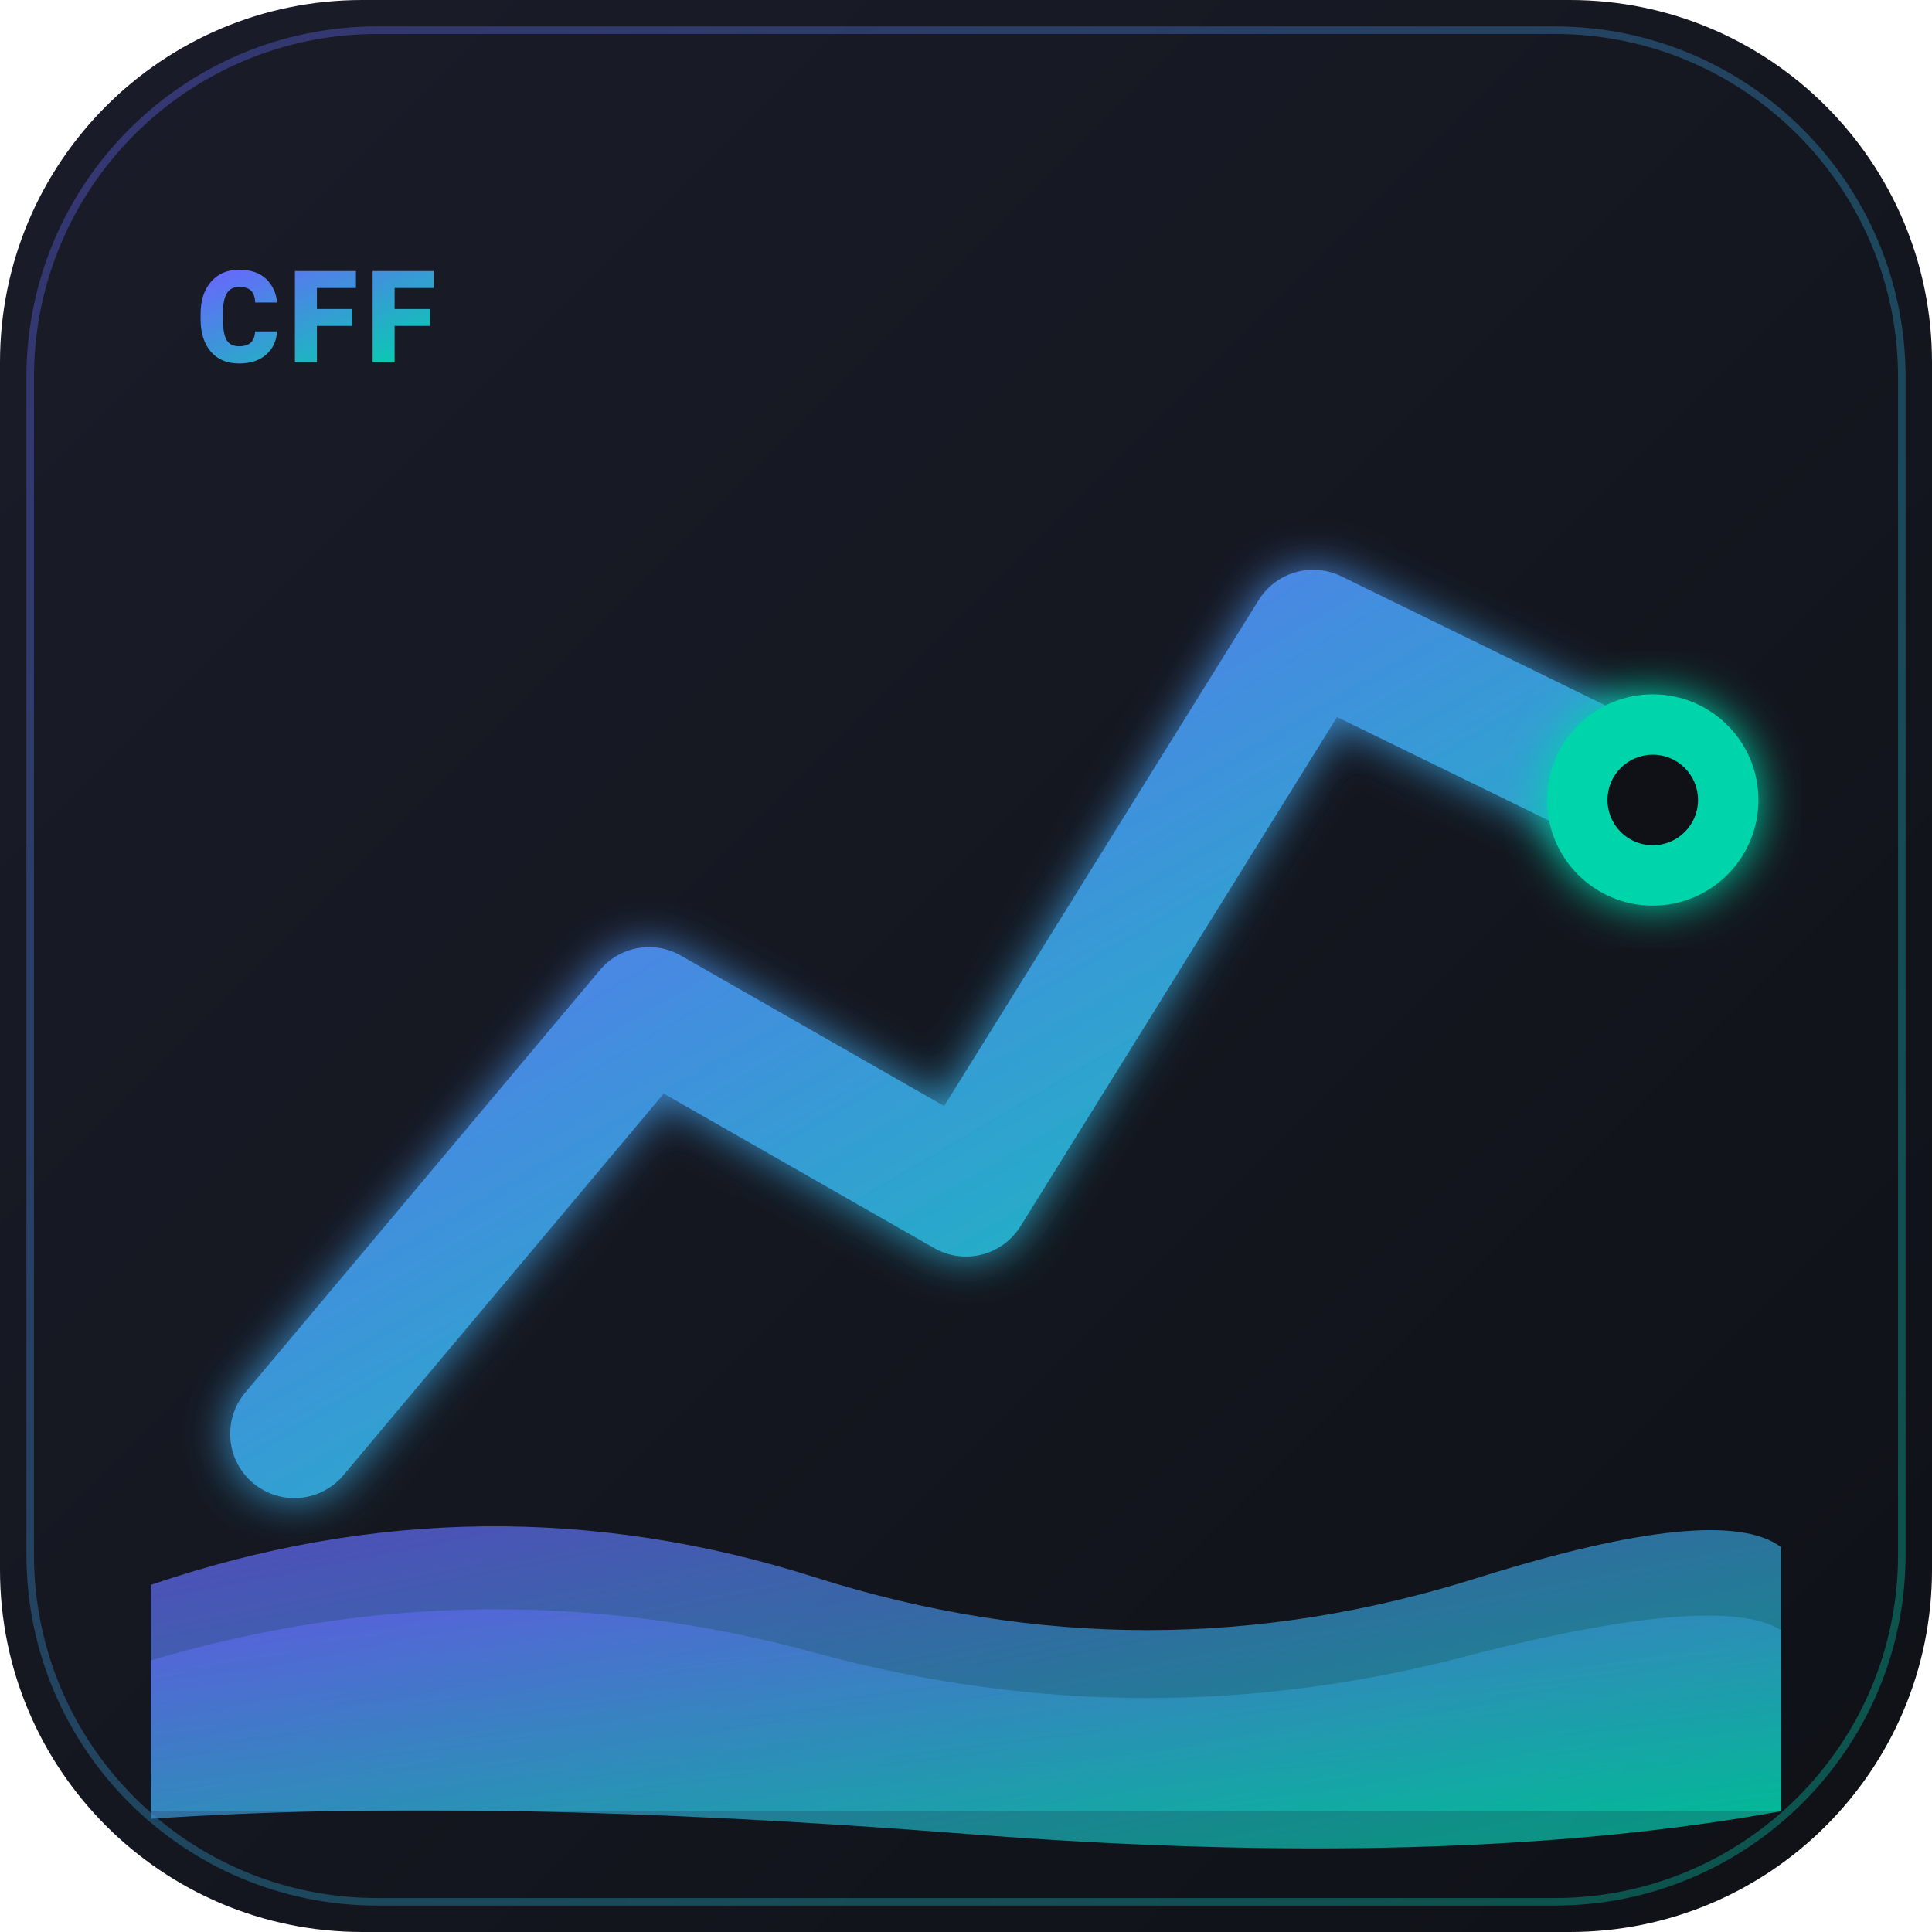
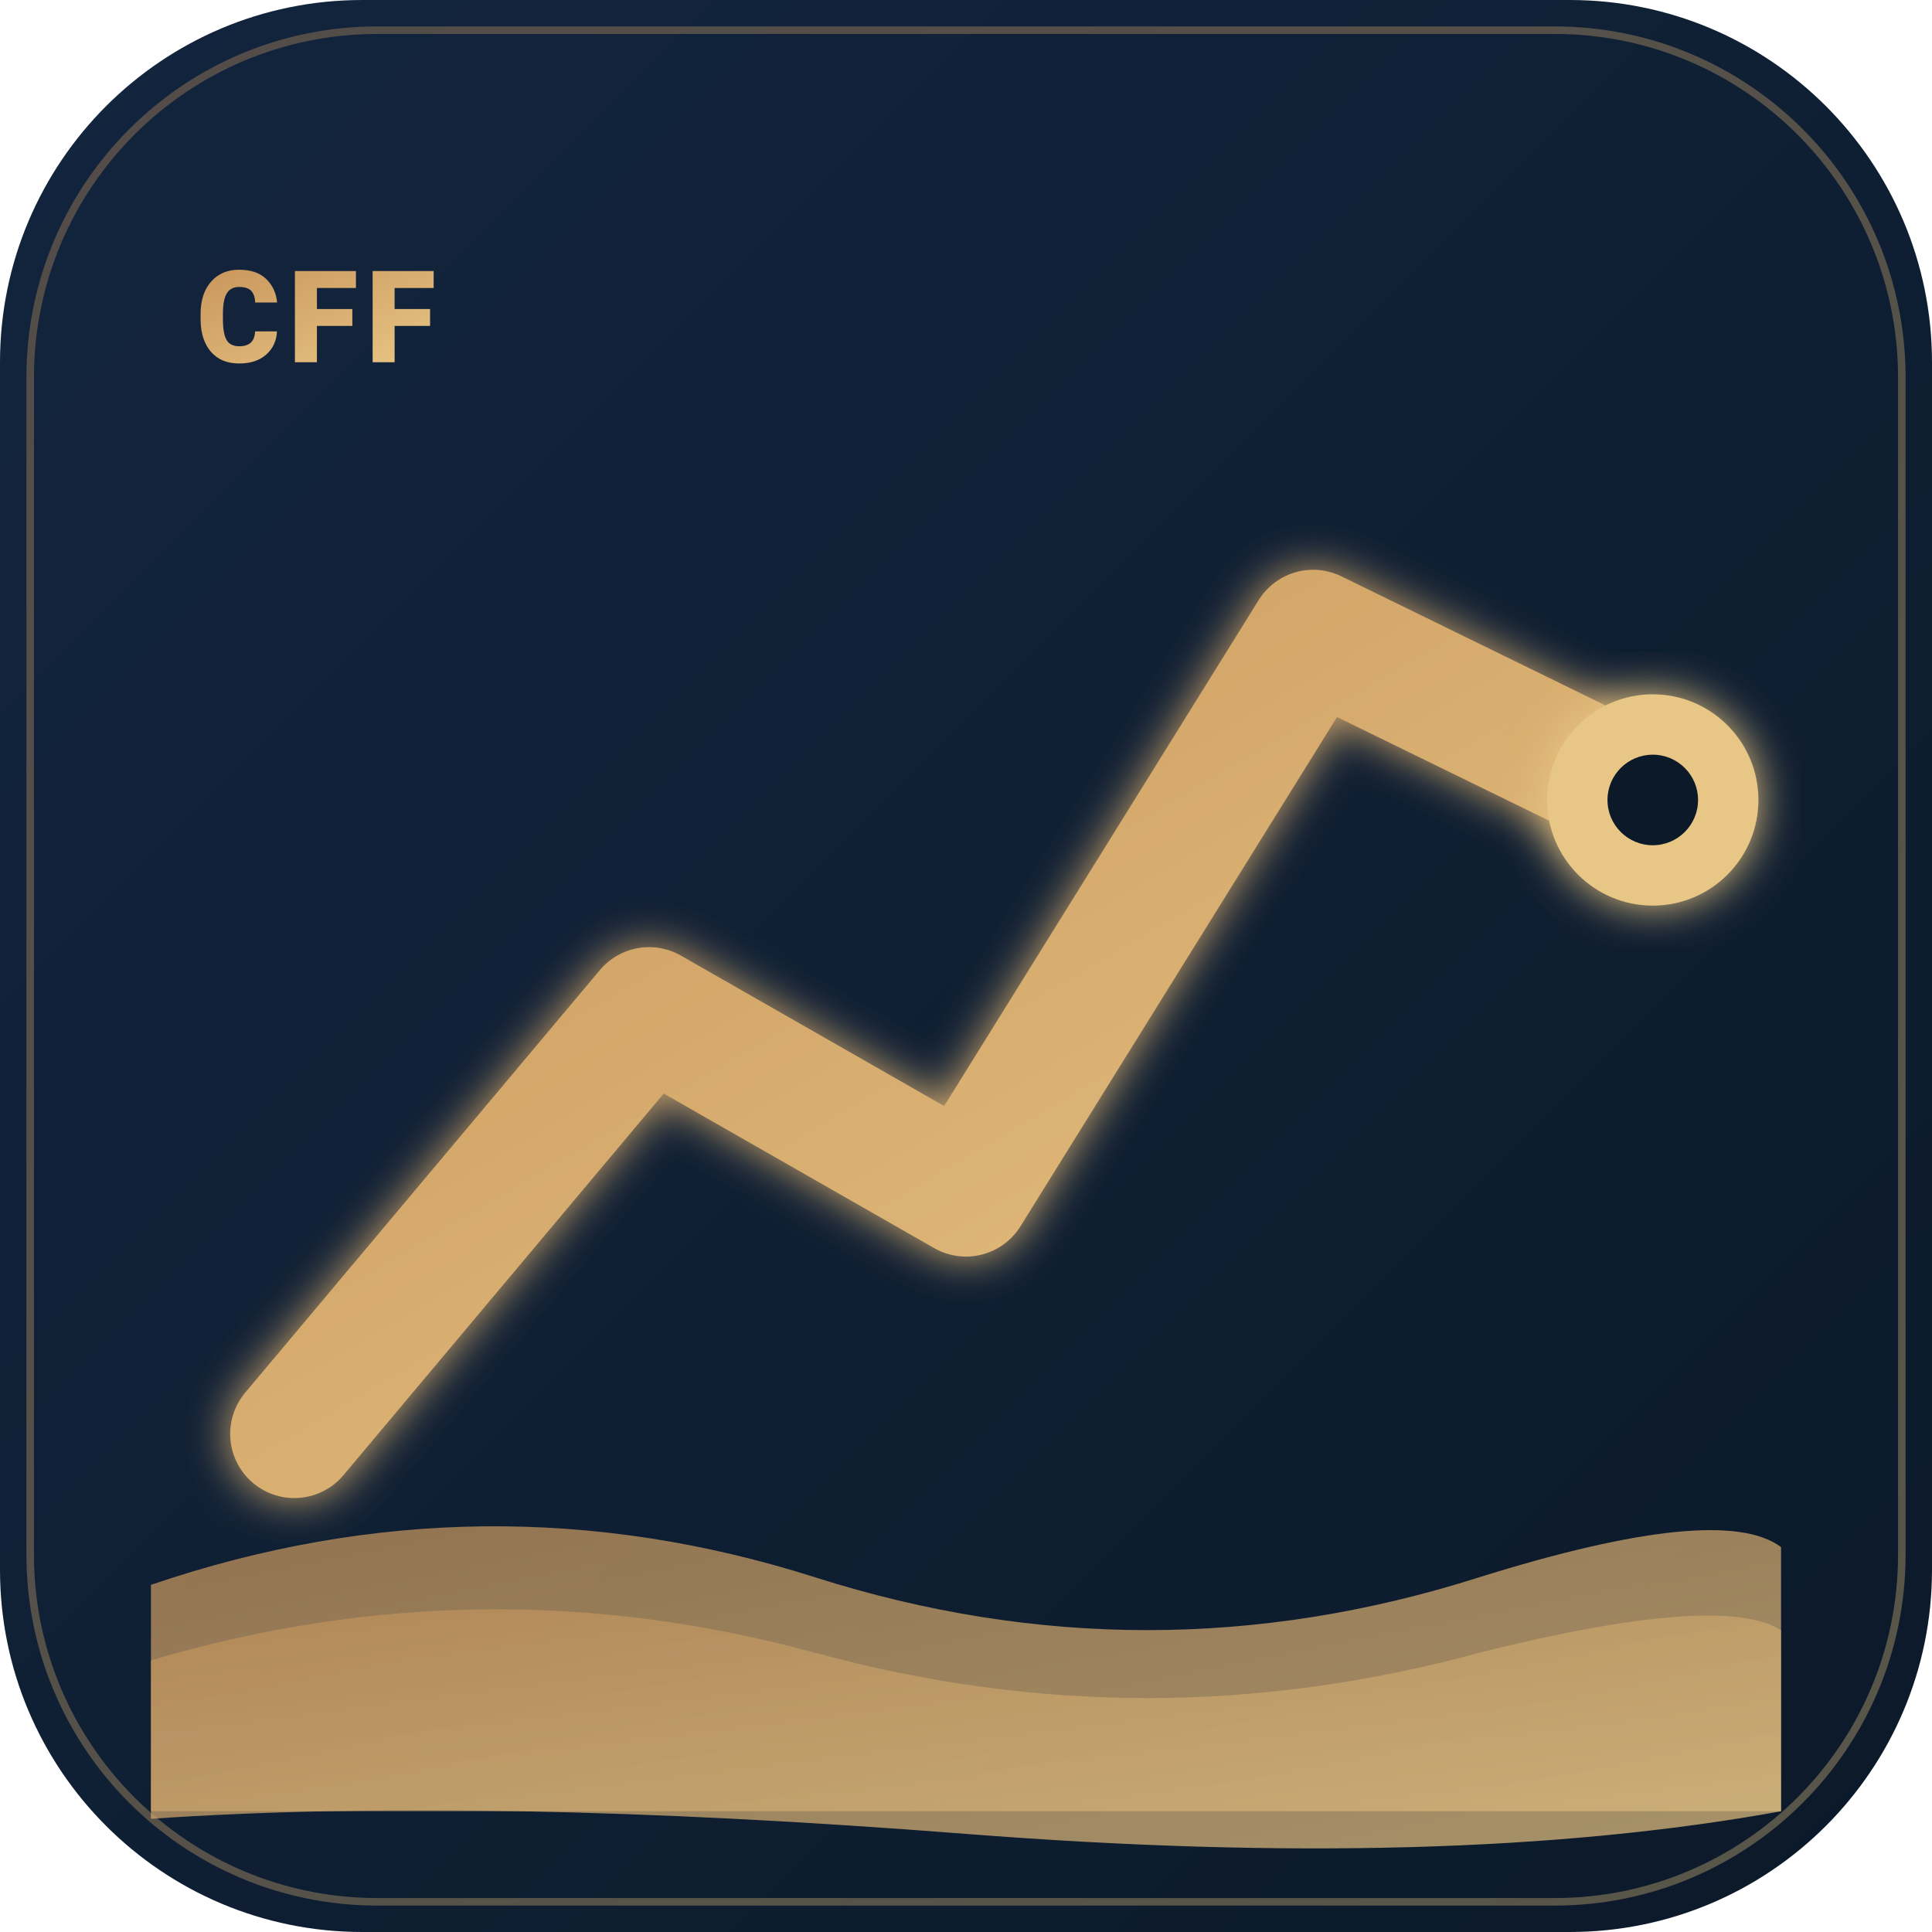
<svg xmlns="http://www.w3.org/2000/svg" viewBox="0 0 512 512">
  <defs>
    <linearGradient id="bgGrad" x1="0%" y1="0%" x2="100%" y2="100%">
-       <stop offset="0%" stop-color="#1a1d29" />
-       <stop offset="100%" stop-color="#0f1117" />
+       <stop offset="0%" stop-color="#13253e" />
+       <stop offset="100%" stop-color="#0b1929" />
    </linearGradient>
    <linearGradient id="accentGrad" x1="0%" y1="0%" x2="100%" y2="100%">
-       <stop offset="0%" stop-color="#6c63ff" />
-       <stop offset="100%" stop-color="#00d4aa" />
+       <stop offset="0%" stop-color="#c9965c" />
+       <stop offset="100%" stop-color="#e8c685" />
    </linearGradient>
    <linearGradient id="waveGrad" x1="0%" y1="0%" x2="100%" y2="100%">
-       <stop offset="0%" stop-color="#6c63ff" stop-opacity="0.7" />
-       <stop offset="100%" stop-color="#00d4aa" stop-opacity="0.7" />
+       <stop offset="0%" stop-color="#c9965c" stop-opacity="0.7" />
+       <stop offset="100%" stop-color="#e8c685" stop-opacity="0.7" />
    </linearGradient>
    <filter id="glow" x="-20%" y="-20%" width="140%" height="140%">
      <feGaussianBlur stdDeviation="6" result="blur" />
      <feMerge>
        <feMergeNode in="blur" />
        <feMergeNode in="SourceGraphic" />
      </feMerge>
    </filter>
  </defs>
  <rect width="512" height="512" rx="96" fill="url(#bgGrad)" />
  <rect x="8" y="8" width="496" height="496" rx="92" fill="none" stroke="url(#accentGrad)" stroke-width="2" opacity="0.35" />
  <polyline points="78,380 172,268 256,316 348,168 438,212" fill="none" stroke="url(#accentGrad)" stroke-width="34" stroke-linecap="round" stroke-linejoin="round" filter="url(#glow)" />
-   <circle cx="438" cy="212" r="28" fill="#00d4aa" filter="url(#glow)" />
-   <circle cx="438" cy="212" r="12" fill="#0f1117" />
+   <circle cx="438" cy="212" r="28" fill="#e8c685" filter="url(#glow)" />
+   <circle cx="438" cy="212" r="12" fill="#0b1929" />
  <path d="M40,420 Q128,390 216,418 Q304,446 392,418 Q456,398 472,410 L472,480 Q384,496 256,486 Q128,476 40,482 Z" fill="url(#waveGrad)" />
  <path d="M40,440 Q128,414 216,438 Q304,462 392,438 Q456,422 472,432 L472,480 L40,480 Z" fill="url(#accentGrad)" opacity="0.55" />
  <text x="52" y="96" font-family="-apple-system, Segoe UI, Roboto, sans-serif" font-size="34" font-weight="800" fill="url(#accentGrad)" letter-spacing="2">CFF</text>
</svg>
